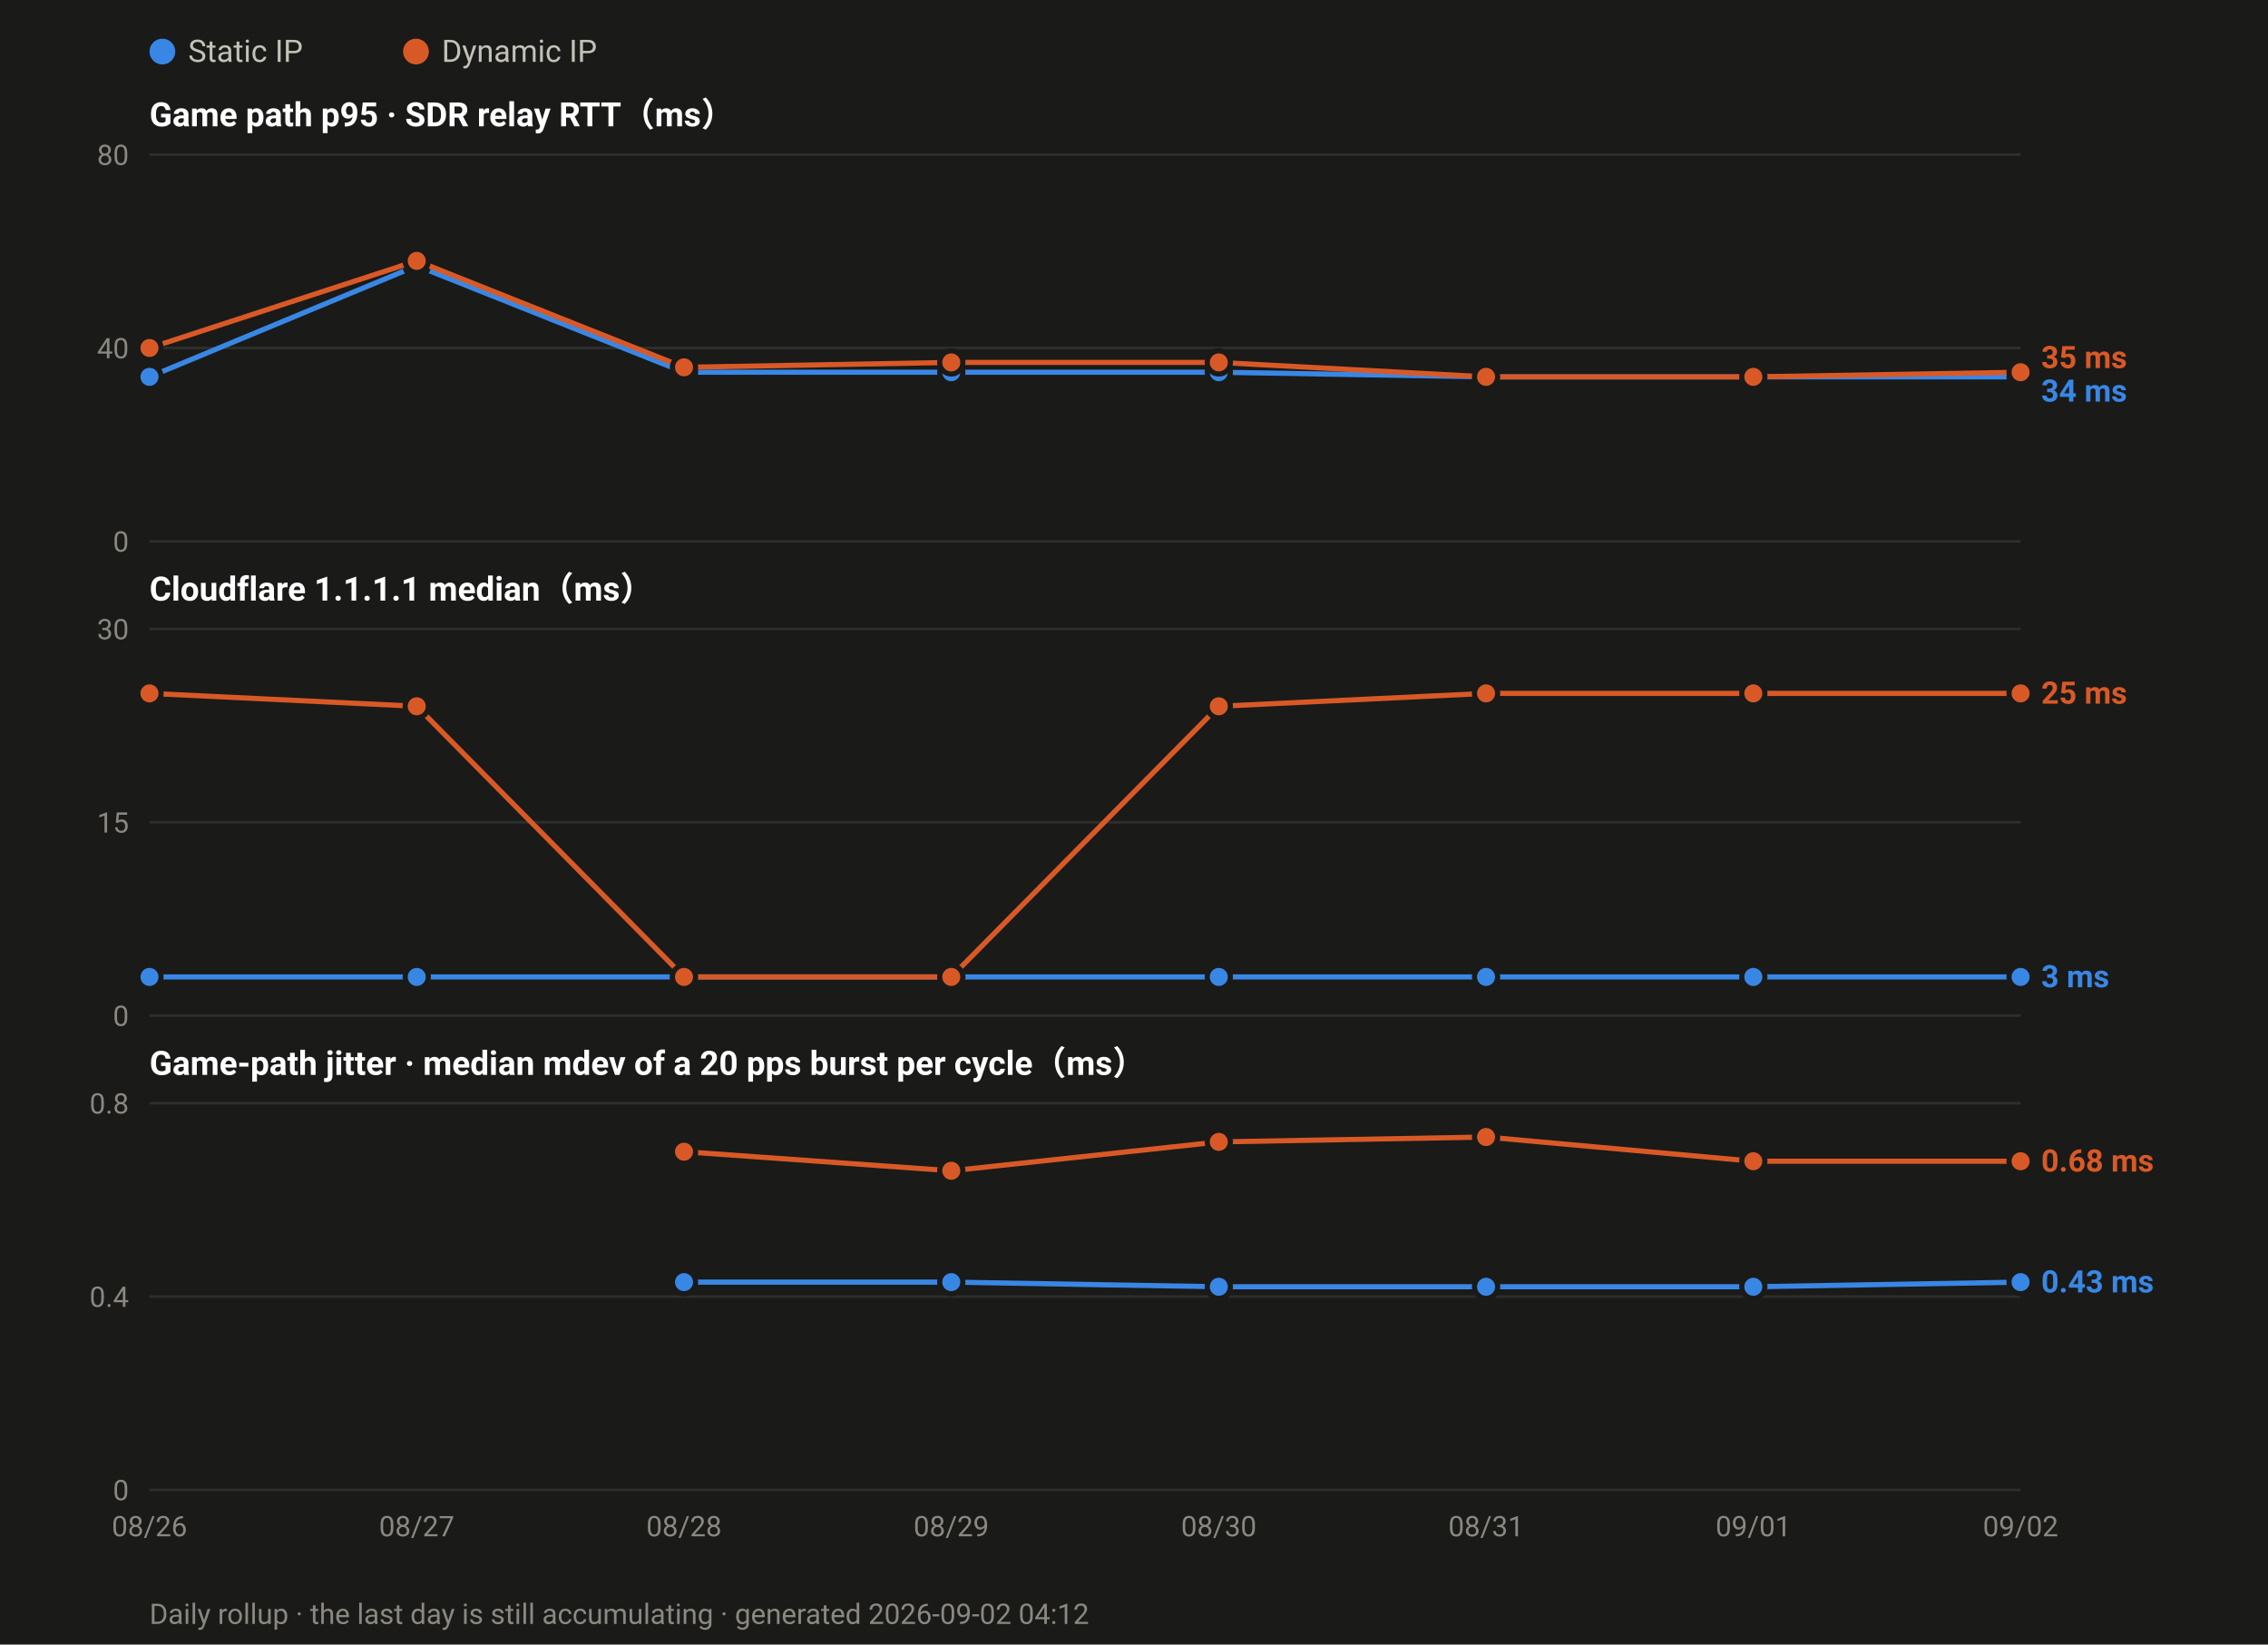
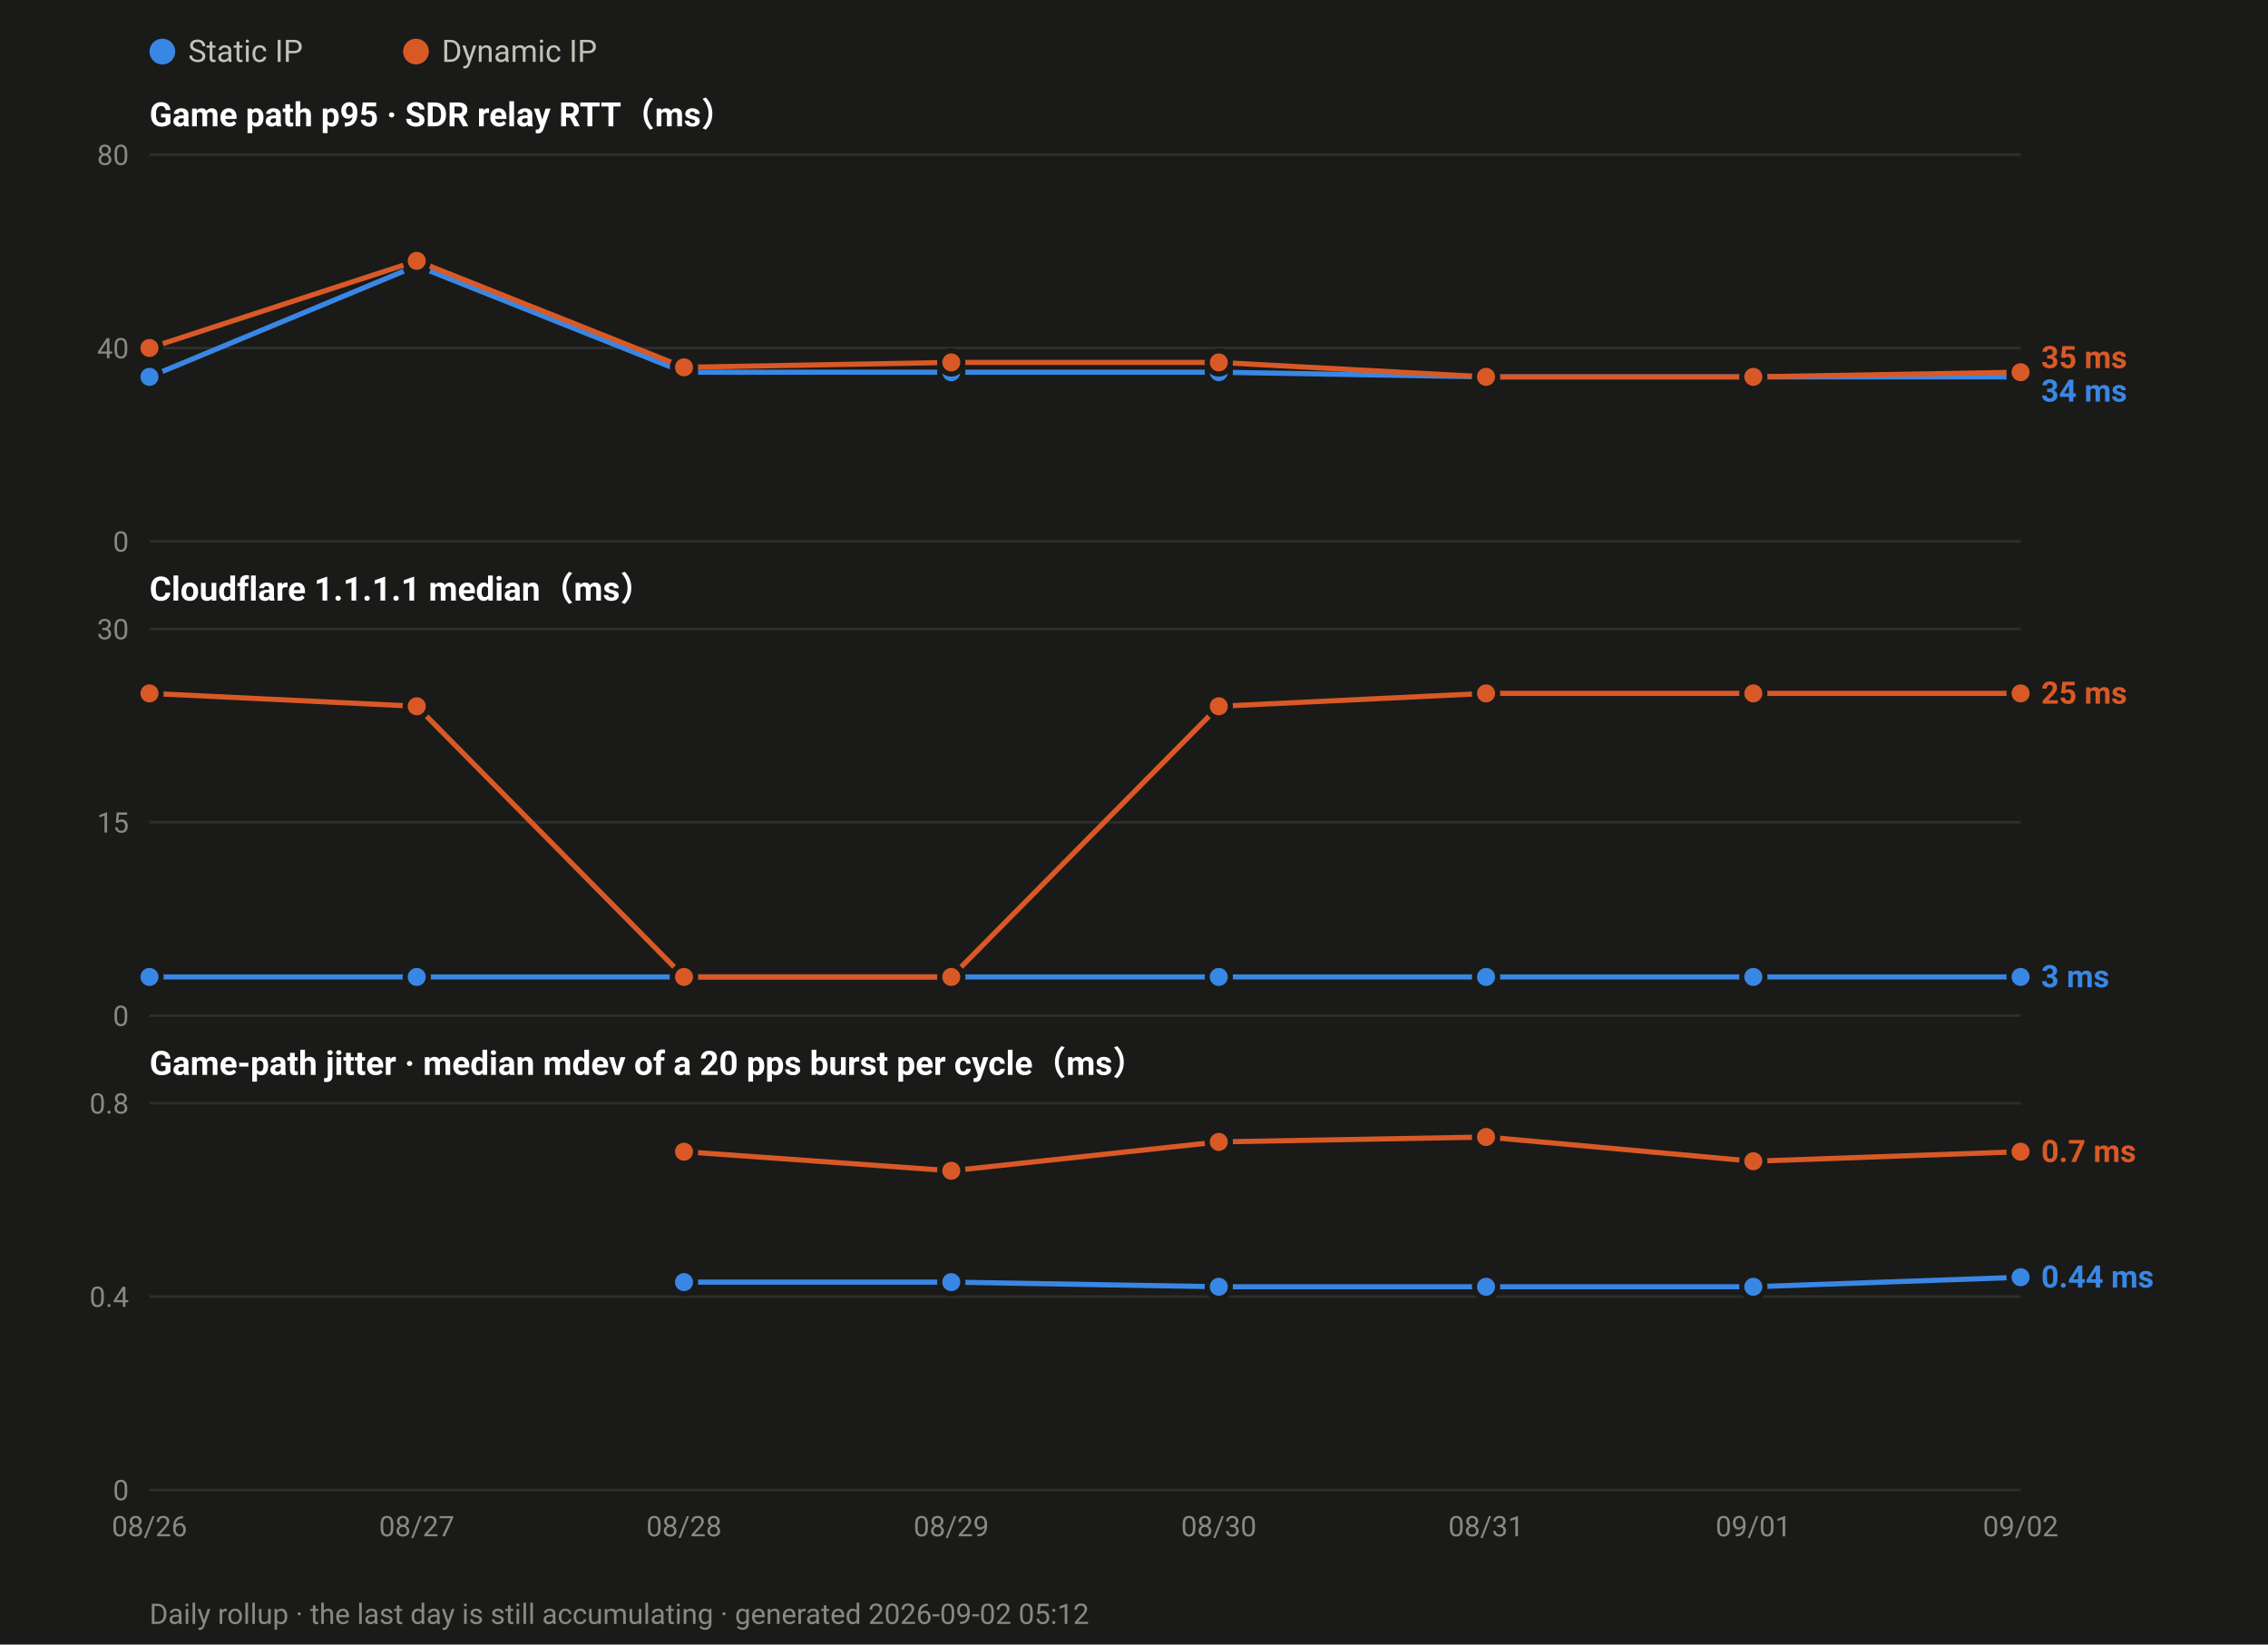
<svg xmlns="http://www.w3.org/2000/svg" width="880" height="638" viewBox="0 0 880 638" font-family="ui-sans-serif,-apple-system,Segoe UI,Roboto,Helvetica,Arial,sans-serif">
  <rect width="880" height="638" fill="#1a1a19" />
  <circle cx="63.0" cy="20" r="5" fill="#3987e5" />
  <text x="73.0" y="24" font-size="12" fill="#c3c2b7">Static IP</text>
  <circle cx="161.4" cy="20" r="5" fill="#d95926" />
  <text x="171.4" y="24" font-size="12" fill="#c3c2b7">Dynamic IP</text>
  <text x="58" y="49.0" font-size="13" font-weight="600" fill="#ffffff">Game path p95 · SDR relay RTT（ms）</text>
  <line x1="58" y1="210.0" x2="784.0" y2="210.0" stroke="#2e2e2c" stroke-width="1" />
  <text x="50" y="214.0" font-size="11" text-anchor="end" fill="#8a8880">0</text>
  <line x1="58" y1="135.0" x2="784.0" y2="135.0" stroke="#2e2e2c" stroke-width="1" />
  <text x="50" y="139.0" font-size="11" text-anchor="end" fill="#8a8880">40</text>
  <line x1="58" y1="60.0" x2="784.0" y2="60.0" stroke="#2e2e2c" stroke-width="1" />
  <text x="50" y="64.0" font-size="11" text-anchor="end" fill="#8a8880">80</text>
  <polyline fill="none" stroke="#3987e5" stroke-width="2" stroke-linejoin="round" points="58.0,146.2 161.7,103.1 265.4,144.4 369.1,144.4 472.9,144.4 576.6,146.2 680.3,146.2 784.0,146.2" />
  <circle cx="58.0" cy="146.2" r="4.5" fill="#3987e5" stroke="#1a1a19" stroke-width="2" />
  <circle cx="161.7" cy="103.1" r="4.5" fill="#3987e5" stroke="#1a1a19" stroke-width="2" />
  <circle cx="265.4" cy="144.4" r="4.5" fill="#3987e5" stroke="#1a1a19" stroke-width="2" />
  <circle cx="369.1" cy="144.4" r="4.5" fill="#3987e5" stroke="#1a1a19" stroke-width="2" />
  <circle cx="472.9" cy="144.4" r="4.5" fill="#3987e5" stroke="#1a1a19" stroke-width="2" />
  <circle cx="576.6" cy="146.2" r="4.5" fill="#3987e5" stroke="#1a1a19" stroke-width="2" />
  <circle cx="680.3" cy="146.2" r="4.5" fill="#3987e5" stroke="#1a1a19" stroke-width="2" />
  <circle cx="784.0" cy="146.2" r="4.5" fill="#3987e5" stroke="#1a1a19" stroke-width="2" />
  <polyline fill="none" stroke="#d95926" stroke-width="2" stroke-linejoin="round" points="58.0,135.0 161.7,101.2 265.4,142.5 369.1,140.6 472.9,140.6 576.6,146.2 680.3,146.2 784.0,144.4" />
  <circle cx="58.0" cy="135.0" r="4.5" fill="#d95926" stroke="#1a1a19" stroke-width="2" />
  <circle cx="161.7" cy="101.2" r="4.5" fill="#d95926" stroke="#1a1a19" stroke-width="2" />
  <circle cx="265.4" cy="142.5" r="4.5" fill="#d95926" stroke="#1a1a19" stroke-width="2" />
  <circle cx="369.1" cy="140.6" r="4.5" fill="#d95926" stroke="#1a1a19" stroke-width="2" />
  <circle cx="472.9" cy="140.6" r="4.5" fill="#d95926" stroke="#1a1a19" stroke-width="2" />
  <circle cx="576.6" cy="146.2" r="4.5" fill="#d95926" stroke="#1a1a19" stroke-width="2" />
  <circle cx="680.3" cy="146.2" r="4.5" fill="#d95926" stroke="#1a1a19" stroke-width="2" />
  <circle cx="784.0" cy="144.4" r="4.5" fill="#d95926" stroke="#1a1a19" stroke-width="2" />
  <text x="792.0" y="142.8" font-size="12" font-weight="600" fill="#d95926">35 ms</text>
  <text x="792.0" y="155.8" font-size="12" font-weight="600" fill="#3987e5">34 ms</text>
  <text x="58" y="233.0" font-size="13" font-weight="600" fill="#ffffff">Cloudflare 1.1.1.1 median（ms）</text>
  <line x1="58" y1="394.0" x2="784.0" y2="394.0" stroke="#2e2e2c" stroke-width="1" />
  <text x="50" y="398.0" font-size="11" text-anchor="end" fill="#8a8880">0</text>
  <line x1="58" y1="319.0" x2="784.0" y2="319.0" stroke="#2e2e2c" stroke-width="1" />
  <text x="50" y="323.0" font-size="11" text-anchor="end" fill="#8a8880">15</text>
  <line x1="58" y1="244.0" x2="784.0" y2="244.0" stroke="#2e2e2c" stroke-width="1" />
  <text x="50" y="248.0" font-size="11" text-anchor="end" fill="#8a8880">30</text>
  <polyline fill="none" stroke="#3987e5" stroke-width="2" stroke-linejoin="round" points="58.0,379.0 161.7,379.0 265.4,379.0 369.1,379.0 472.9,379.0 576.6,379.0 680.3,379.0 784.0,379.0" />
  <circle cx="58.0" cy="379.0" r="4.5" fill="#3987e5" stroke="#1a1a19" stroke-width="2" />
  <circle cx="161.7" cy="379.0" r="4.5" fill="#3987e5" stroke="#1a1a19" stroke-width="2" />
  <circle cx="265.4" cy="379.0" r="4.5" fill="#3987e5" stroke="#1a1a19" stroke-width="2" />
  <circle cx="369.1" cy="379.0" r="4.5" fill="#3987e5" stroke="#1a1a19" stroke-width="2" />
  <circle cx="472.9" cy="379.0" r="4.5" fill="#3987e5" stroke="#1a1a19" stroke-width="2" />
  <circle cx="576.6" cy="379.0" r="4.5" fill="#3987e5" stroke="#1a1a19" stroke-width="2" />
  <circle cx="680.3" cy="379.0" r="4.5" fill="#3987e5" stroke="#1a1a19" stroke-width="2" />
  <circle cx="784.0" cy="379.0" r="4.5" fill="#3987e5" stroke="#1a1a19" stroke-width="2" />
  <polyline fill="none" stroke="#d95926" stroke-width="2" stroke-linejoin="round" points="58.0,269.0 161.7,274.0 265.4,379.0 369.1,379.0 472.9,274.0 576.6,269.0 680.3,269.0 784.0,269.0" />
  <circle cx="58.0" cy="269.0" r="4.5" fill="#d95926" stroke="#1a1a19" stroke-width="2" />
  <circle cx="161.7" cy="274.0" r="4.5" fill="#d95926" stroke="#1a1a19" stroke-width="2" />
  <circle cx="265.4" cy="379.0" r="4.5" fill="#d95926" stroke="#1a1a19" stroke-width="2" />
  <circle cx="369.1" cy="379.0" r="4.5" fill="#d95926" stroke="#1a1a19" stroke-width="2" />
  <circle cx="472.9" cy="274.0" r="4.5" fill="#d95926" stroke="#1a1a19" stroke-width="2" />
  <circle cx="576.6" cy="269.0" r="4.5" fill="#d95926" stroke="#1a1a19" stroke-width="2" />
  <circle cx="680.3" cy="269.0" r="4.5" fill="#d95926" stroke="#1a1a19" stroke-width="2" />
  <circle cx="784.0" cy="269.0" r="4.5" fill="#d95926" stroke="#1a1a19" stroke-width="2" />
  <text x="792.0" y="273.0" font-size="12" font-weight="600" fill="#d95926">25 ms</text>
  <text x="792.0" y="383.0" font-size="12" font-weight="600" fill="#3987e5">3 ms</text>
  <text x="58" y="417.0" font-size="13" font-weight="600" fill="#ffffff">Game-path jitter · median mdev of a 20 pps burst per cycle（ms）</text>
  <line x1="58" y1="578.0" x2="784.0" y2="578.0" stroke="#2e2e2c" stroke-width="1" />
  <text x="50" y="582.0" font-size="11" text-anchor="end" fill="#8a8880">0</text>
  <line x1="58" y1="503.0" x2="784.0" y2="503.0" stroke="#2e2e2c" stroke-width="1" />
  <text x="50" y="507.0" font-size="11" text-anchor="end" fill="#8a8880">0.4</text>
  <line x1="58" y1="428.0" x2="784.0" y2="428.0" stroke="#2e2e2c" stroke-width="1" />
  <text x="50" y="432.0" font-size="11" text-anchor="end" fill="#8a8880">0.8</text>
-   <polyline fill="none" stroke="#3987e5" stroke-width="2" stroke-linejoin="round" points="265.4,497.4 369.1,497.4 472.9,499.2 576.6,499.2 680.3,499.2 784.0,497.4" />
+   <polyline fill="none" stroke="#3987e5" stroke-width="2" stroke-linejoin="round" points="265.4,497.4 369.1,497.4 472.9,499.2 576.6,499.2 680.3,499.2 784.0,495.5" />
  <circle cx="265.4" cy="497.4" r="4.5" fill="#3987e5" stroke="#1a1a19" stroke-width="2" />
  <circle cx="369.1" cy="497.4" r="4.5" fill="#3987e5" stroke="#1a1a19" stroke-width="2" />
  <circle cx="472.9" cy="499.2" r="4.5" fill="#3987e5" stroke="#1a1a19" stroke-width="2" />
  <circle cx="576.6" cy="499.2" r="4.5" fill="#3987e5" stroke="#1a1a19" stroke-width="2" />
  <circle cx="680.3" cy="499.2" r="4.5" fill="#3987e5" stroke="#1a1a19" stroke-width="2" />
-   <circle cx="784.0" cy="497.4" r="4.5" fill="#3987e5" stroke="#1a1a19" stroke-width="2" />
-   <polyline fill="none" stroke="#d95926" stroke-width="2" stroke-linejoin="round" points="265.4,446.8 369.1,454.2 472.9,443.0 576.6,441.1 680.3,450.5 784.0,450.5" />
+   <circle cx="784.0" cy="495.5" r="4.5" fill="#3987e5" stroke="#1a1a19" stroke-width="2" />
+   <polyline fill="none" stroke="#d95926" stroke-width="2" stroke-linejoin="round" points="265.4,446.8 369.1,454.2 472.9,443.0 576.6,441.1 680.3,450.5 784.0,446.8" />
  <circle cx="265.4" cy="446.8" r="4.5" fill="#d95926" stroke="#1a1a19" stroke-width="2" />
  <circle cx="369.1" cy="454.2" r="4.5" fill="#d95926" stroke="#1a1a19" stroke-width="2" />
  <circle cx="472.9" cy="443.0" r="4.5" fill="#d95926" stroke="#1a1a19" stroke-width="2" />
  <circle cx="576.6" cy="441.1" r="4.5" fill="#d95926" stroke="#1a1a19" stroke-width="2" />
  <circle cx="680.3" cy="450.5" r="4.5" fill="#d95926" stroke="#1a1a19" stroke-width="2" />
-   <circle cx="784.0" cy="450.5" r="4.5" fill="#d95926" stroke="#1a1a19" stroke-width="2" />
-   <text x="792.0" y="454.5" font-size="12" font-weight="600" fill="#d95926">0.68 ms</text>
-   <text x="792.0" y="501.4" font-size="12" font-weight="600" fill="#3987e5">0.43 ms</text>
+   <circle cx="784.0" cy="446.8" r="4.5" fill="#d95926" stroke="#1a1a19" stroke-width="2" />
+   <text x="792.0" y="450.8" font-size="12" font-weight="600" fill="#d95926">0.7 ms</text>
+   <text x="792.0" y="499.5" font-size="12" font-weight="600" fill="#3987e5">0.44 ms</text>
  <text x="58.0" y="596.0" font-size="11" text-anchor="middle" fill="#8a8880">08/26</text>
  <text x="161.7" y="596.0" font-size="11" text-anchor="middle" fill="#8a8880">08/27</text>
  <text x="265.4" y="596.0" font-size="11" text-anchor="middle" fill="#8a8880">08/28</text>
  <text x="369.1" y="596.0" font-size="11" text-anchor="middle" fill="#8a8880">08/29</text>
  <text x="472.9" y="596.0" font-size="11" text-anchor="middle" fill="#8a8880">08/30</text>
  <text x="576.6" y="596.0" font-size="11" text-anchor="middle" fill="#8a8880">08/31</text>
  <text x="680.3" y="596.0" font-size="11" text-anchor="middle" fill="#8a8880">09/01</text>
  <text x="784.0" y="596.0" font-size="11" text-anchor="middle" fill="#8a8880">09/02</text>
-   <text x="58" y="630" font-size="11" fill="#8a8880">Daily rollup · the last day is still accumulating · generated 2026-09-02 04:12</text>
+   <text x="58" y="630" font-size="11" fill="#8a8880">Daily rollup · the last day is still accumulating · generated 2026-09-02 05:12</text>
</svg>
